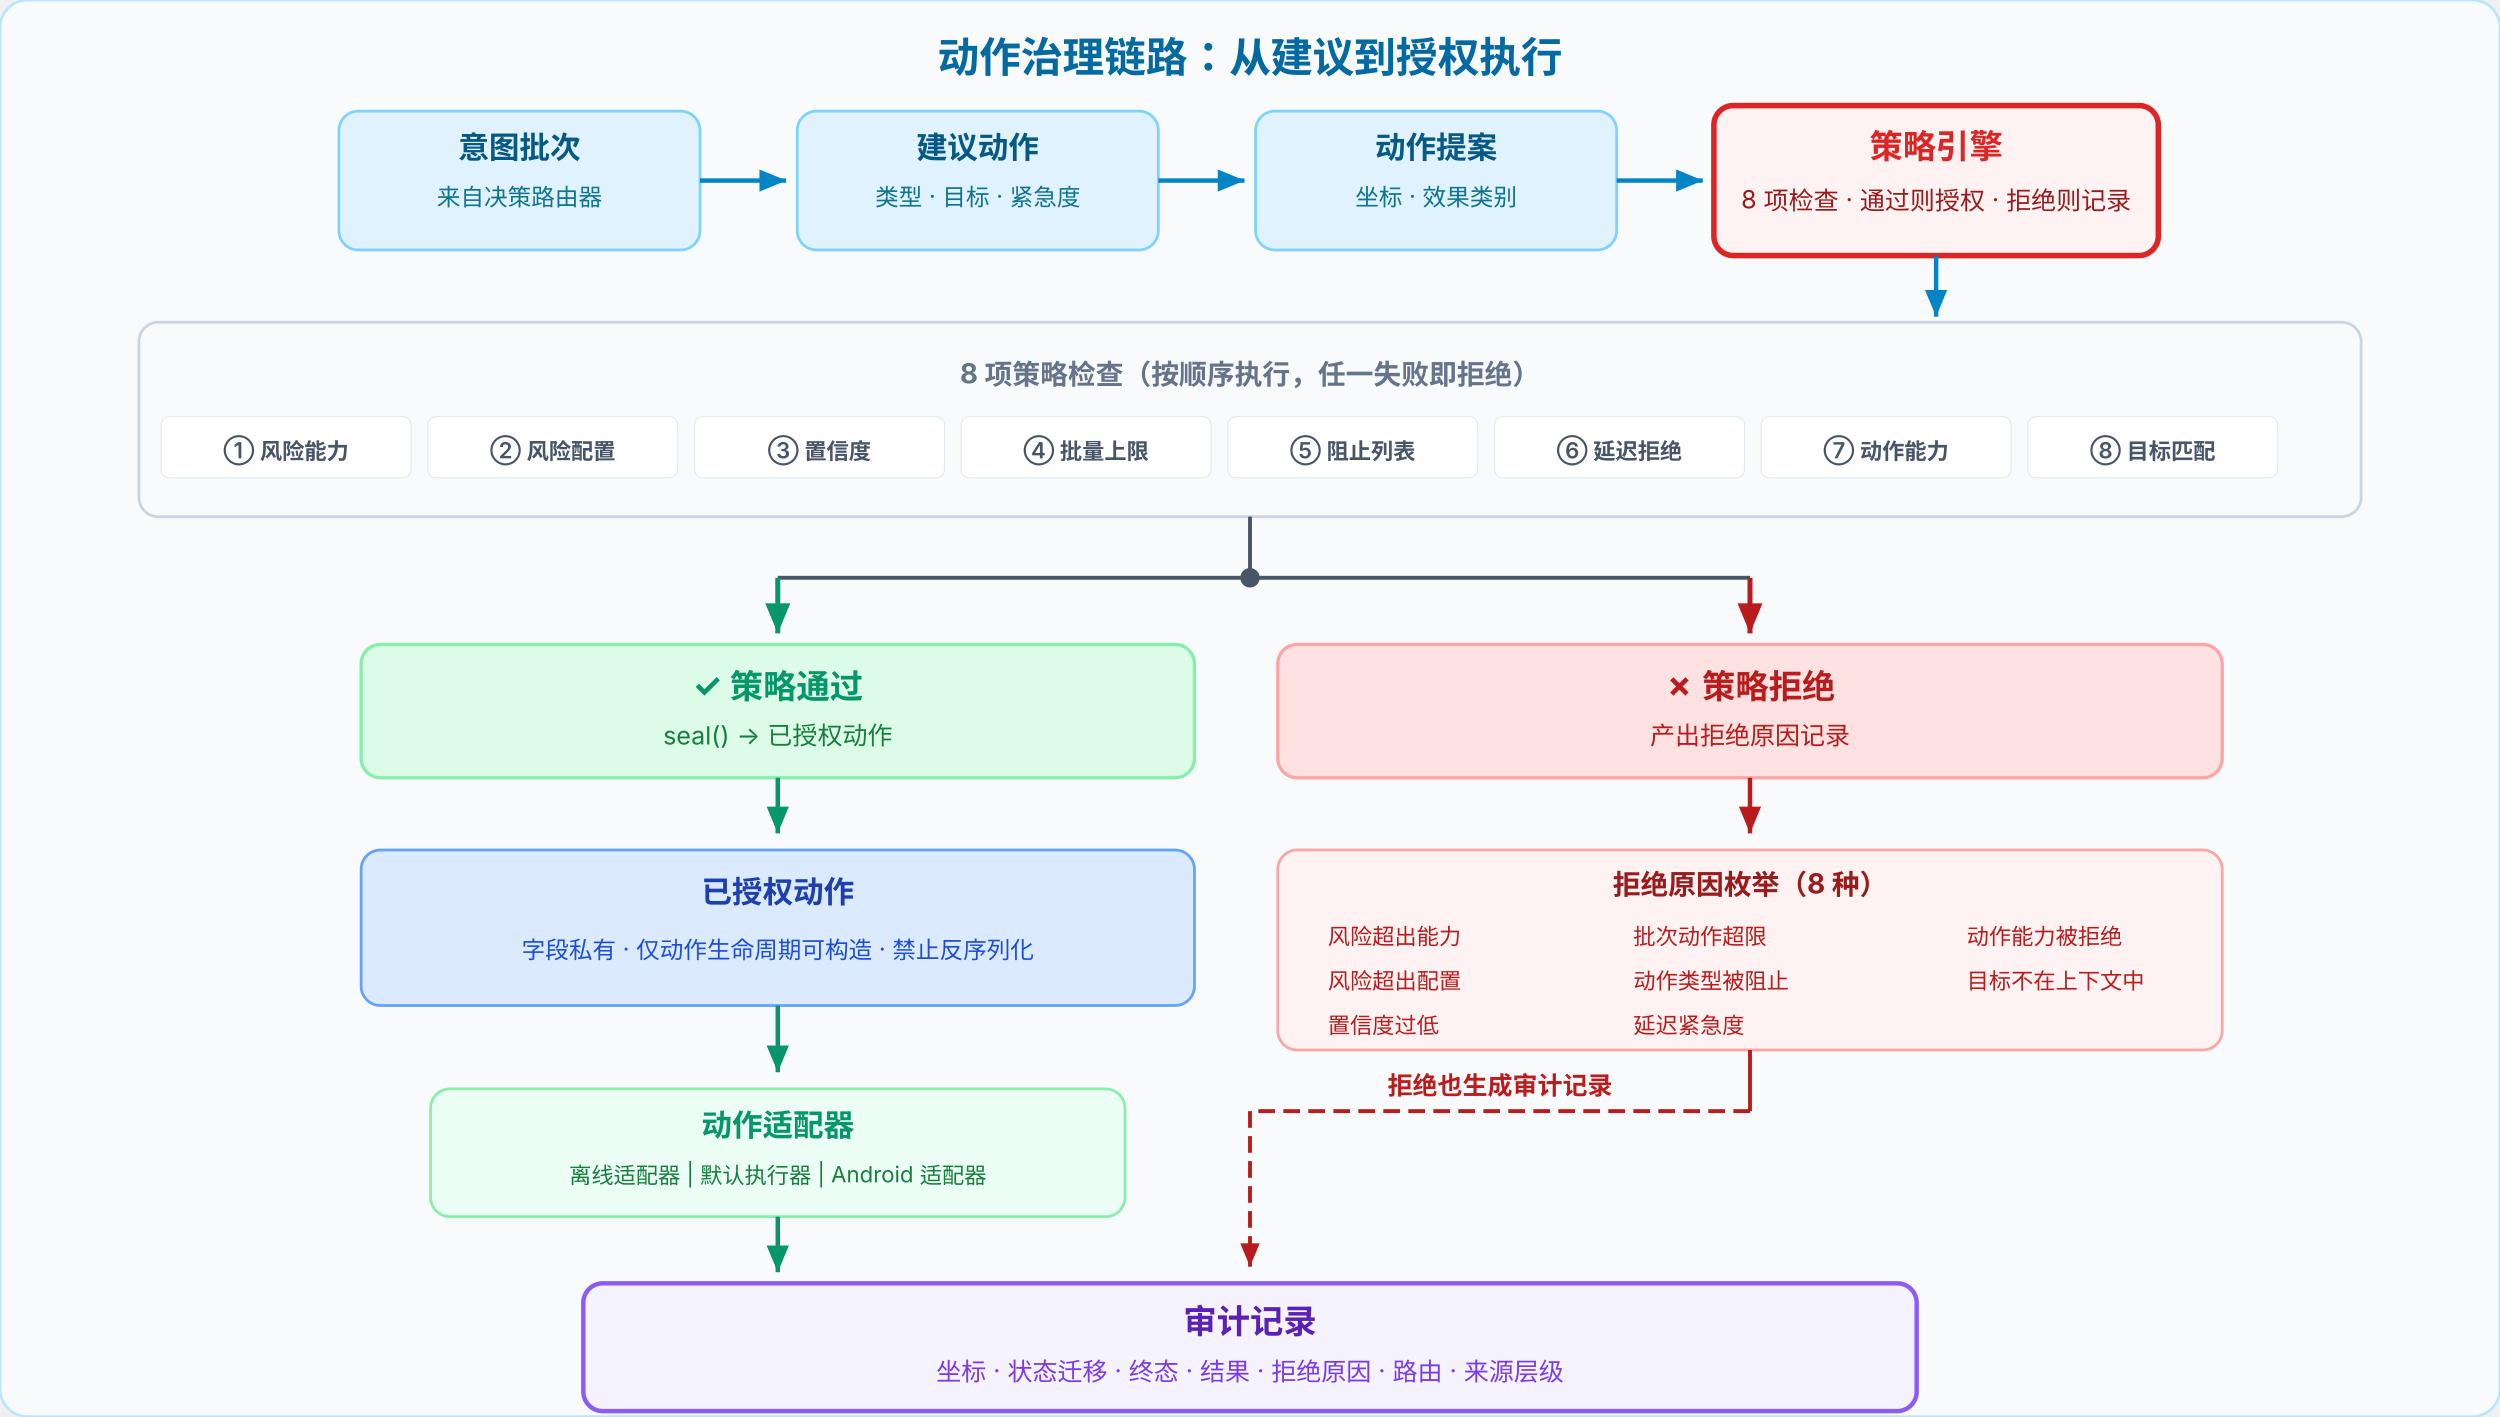
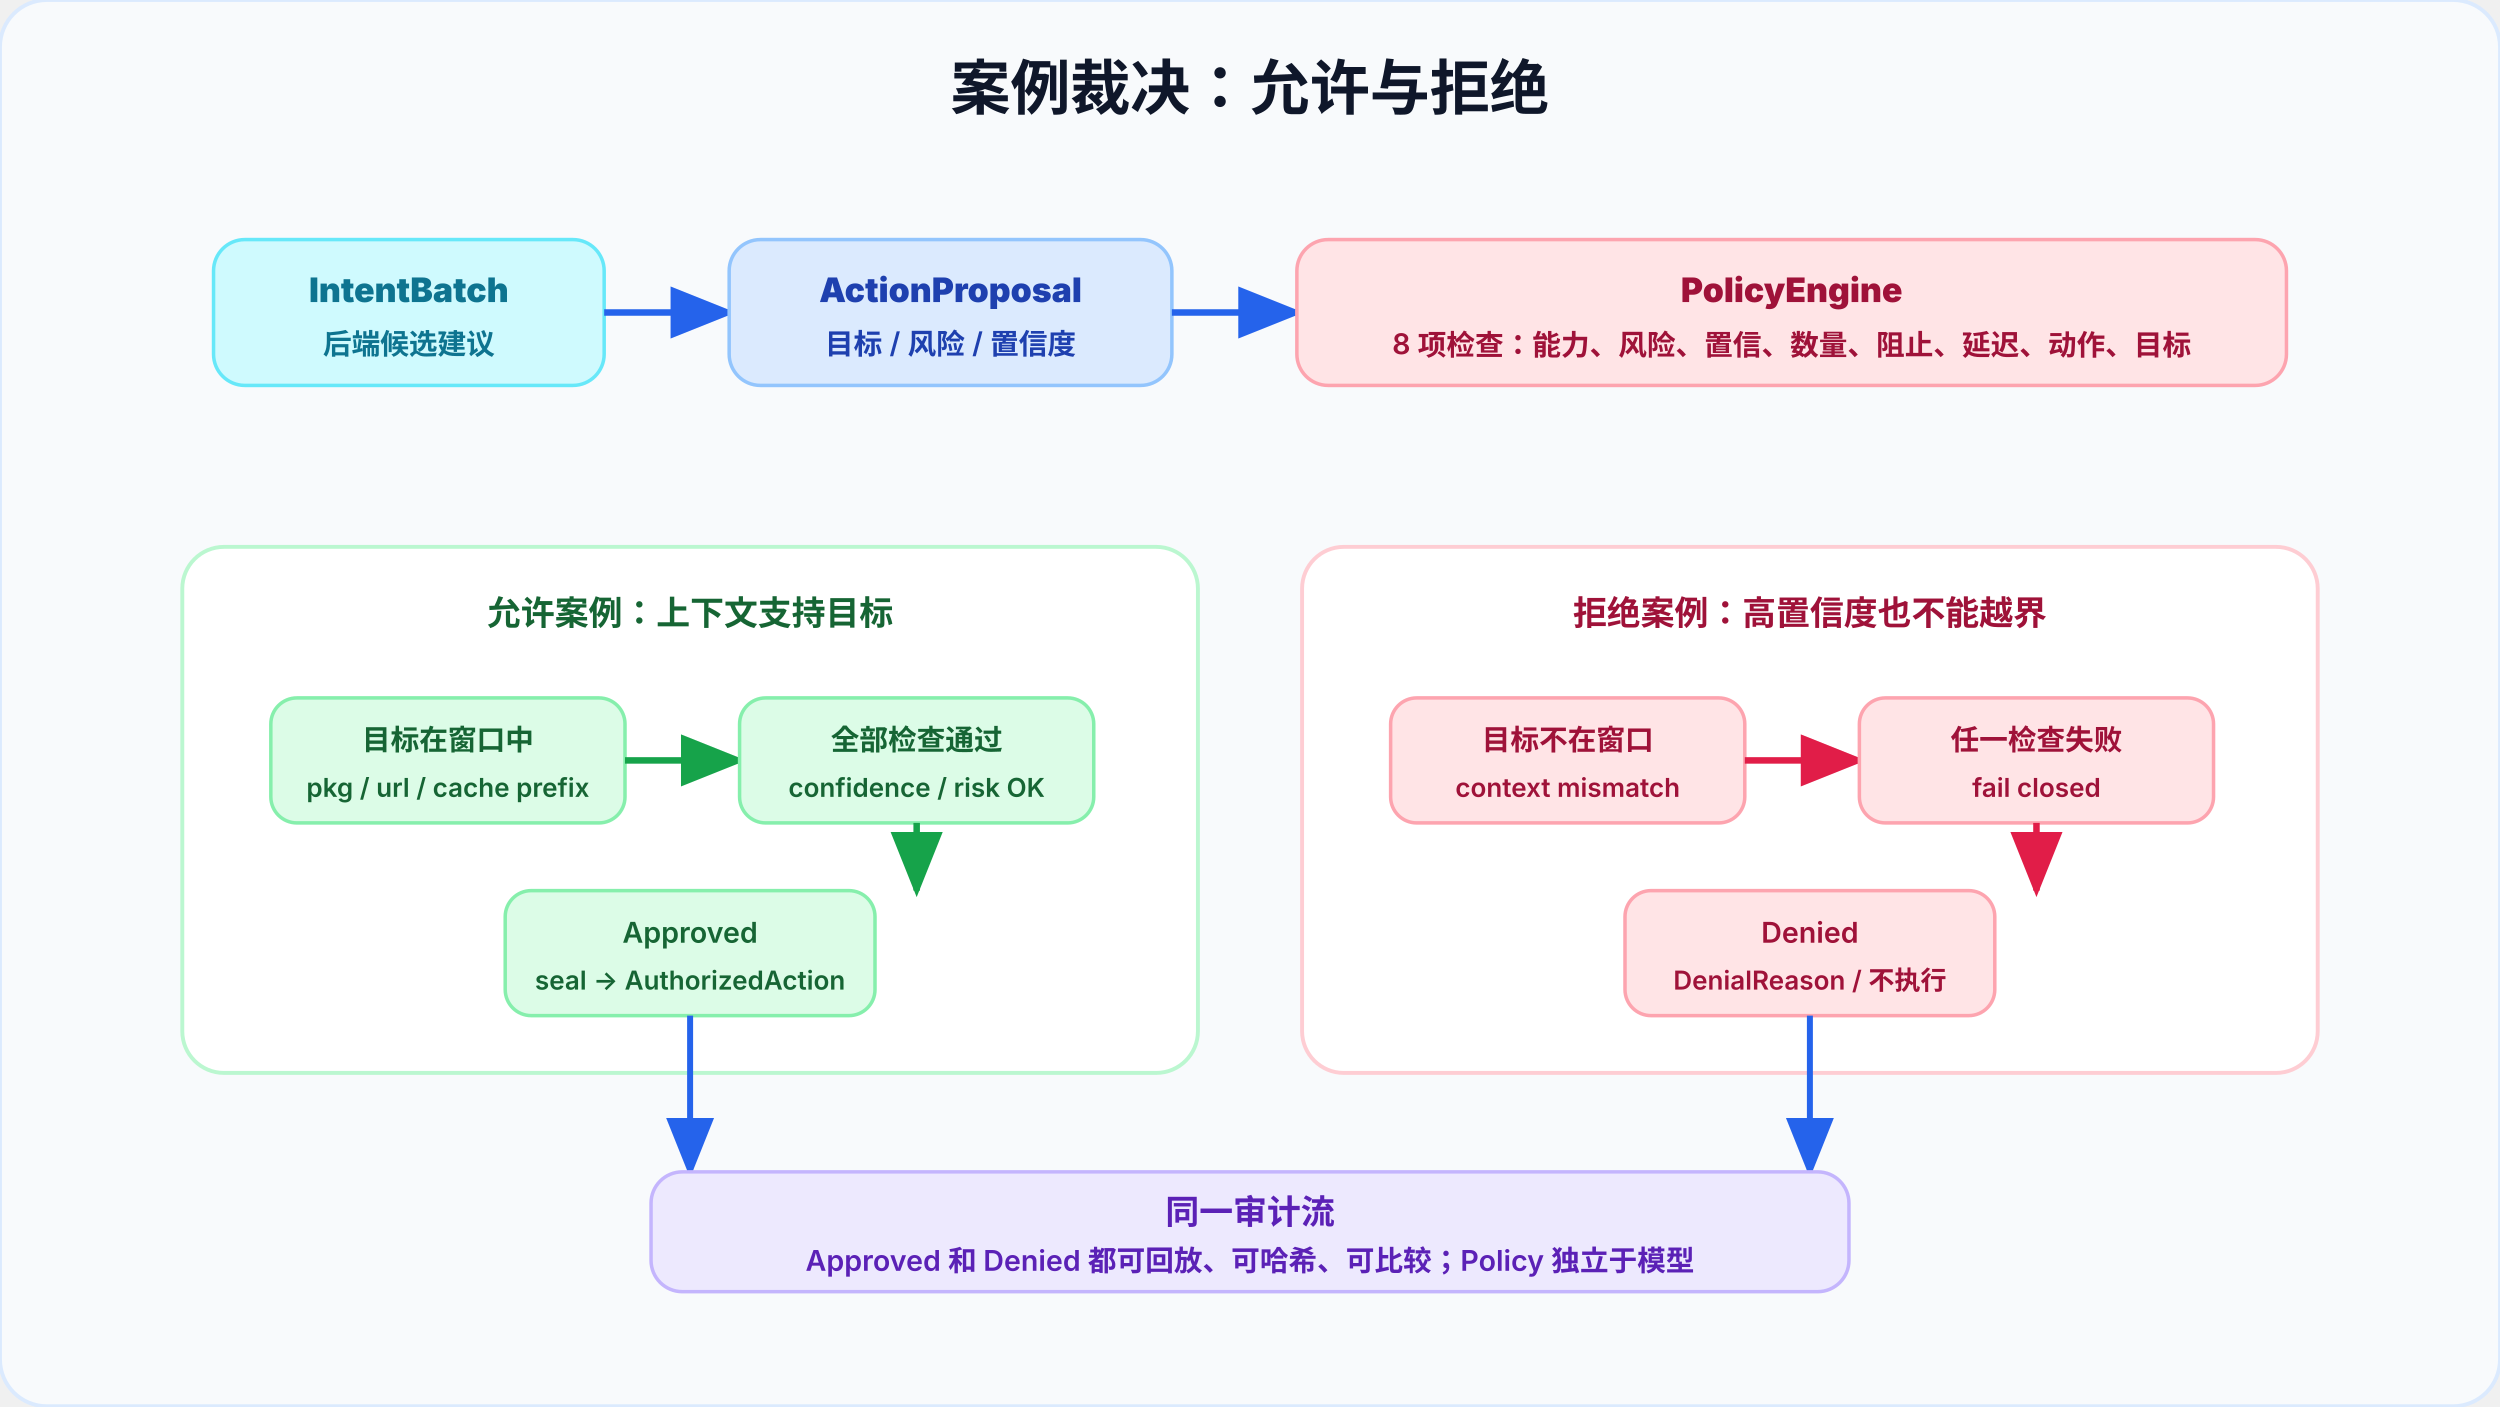
- <svg xmlns="http://www.w3.org/2000/svg" viewBox="0 0 900 510" font-family="system-ui, -apple-system, sans-serif">
+ <svg xmlns="http://www.w3.org/2000/svg" viewBox="0 0 960 540">
  <defs>
-     <marker id="arrow" markerWidth="6" markerHeight="5" refX="6" refY="2.5" orient="auto">
-       <path d="M0,0 L6,2.5 L0,5 Z" fill="#0284c7" />
+     <marker id="arrow" markerWidth="10" markerHeight="8" refX="9" refY="4" orient="auto" markerUnits="strokeWidth">
+       <path d="M0,0 L10,4 L0,8 Z" fill="#2563eb" />
    </marker>
-     <marker id="arrow-green" markerWidth="6" markerHeight="5" refX="6" refY="2.5" orient="auto">
-       <path d="M0,0 L6,2.5 L0,5 Z" fill="#059669" />
+     <marker id="arrow-green" markerWidth="10" markerHeight="8" refX="9" refY="4" orient="auto" markerUnits="strokeWidth">
+       <path d="M0,0 L10,4 L0,8 Z" fill="#16a34a" />
    </marker>
-     <marker id="arrow-red" markerWidth="6" markerHeight="5" refX="6" refY="2.5" orient="auto">
-       <path d="M0,0 L6,2.5 L0,5 Z" fill="#b91c1c" />
+     <marker id="arrow-red" markerWidth="10" markerHeight="8" refX="9" refY="4" orient="auto" markerUnits="strokeWidth">
+       <path d="M0,0 L10,4 L0,8 Z" fill="#e11d48" />
    </marker>
+     <style>
+       text { font-family: system-ui, -apple-system, BlinkMacSystemFont, "Segoe UI", sans-serif; }
+       .title { font-size: 23px; font-weight: 850; fill: #0f172a; }
+       .name { font-size: 13px; font-weight: 850; }
+       .desc { font-size: 11px; font-weight: 620; }
+       .tiny { font-size: 10px; font-weight: 620; }
+       .box { stroke-width: 1.35; }
+     </style>
  </defs>
-   <rect width="900" height="510" rx="10" fill="#f8fafc" stroke="#bae6fd" stroke-width="1" />
-   <text x="450" y="26" text-anchor="middle" font-size="15" font-weight="700" fill="#0369a1">动作治理链路：从建议到授权执行</text>
-   <rect x="122" y="40" width="130" height="50" rx="7" fill="#e0f2fe" stroke="#7dd3fc" stroke-width="1" />
-   <text x="187" y="57" text-anchor="middle" font-size="11" font-weight="700" fill="#075985">意图批次</text>
-   <text x="187" y="74" text-anchor="middle" font-size="8.5" fill="#0e7490">来自决策路由器</text>
-   <line x1="252" y1="65" x2="283" y2="65" stroke="#0284c7" stroke-width="1.6" marker-end="url(#arrow)" />
-   <rect x="287" y="40" width="130" height="50" rx="7" fill="#e0f2fe" stroke="#7dd3fc" stroke-width="1" />
-   <text x="352" y="57" text-anchor="middle" font-size="11" font-weight="700" fill="#075985">建议动作</text>
-   <text x="352" y="74" text-anchor="middle" font-size="8.5" fill="#0e7490">类型 · 目标 · 紧急度</text>
-   <line x1="417" y1="65" x2="448" y2="65" stroke="#0284c7" stroke-width="1.6" marker-end="url(#arrow)" />
-   <rect x="452" y="40" width="130" height="50" rx="7" fill="#e0f2fe" stroke="#7dd3fc" stroke-width="1" />
-   <text x="517" y="57" text-anchor="middle" font-size="11" font-weight="700" fill="#075985">动作提案</text>
-   <text x="517" y="74" text-anchor="middle" font-size="8.5" fill="#0e7490">坐标 · 效果类别</text>
-   <line x1="582" y1="65" x2="613" y2="65" stroke="#0284c7" stroke-width="1.6" marker-end="url(#arrow)" />
-   <rect x="617" y="38" width="160" height="54" rx="7" fill="#fef2f2" stroke="#dc2626" stroke-width="2" />
-   <text x="697" y="57" text-anchor="middle" font-size="12" font-weight="800" fill="#dc2626">策略引擎</text>
-   <text x="697" y="75" text-anchor="middle" font-size="9" fill="#991b1b">8 项检查 · 通过则授权 · 拒绝则记录</text>
-   <line x1="697" y1="92" x2="697" y2="114" stroke="#0284c7" stroke-width="1.6" marker-end="url(#arrow)" />
-   <rect x="50" y="116" width="800" height="70" rx="7" fill="#f8fafc" stroke="#cbd5e1" stroke-width="1" />
-   <text x="450" y="138" text-anchor="middle" font-size="10" font-weight="700" fill="#64748b">8 项策略检查（按顺序执行，任一失败即拒绝）</text>
-   <rect x="58" y="150" width="90" height="22" rx="3" fill="#fff" stroke="#e2e8f0" stroke-width="0.4" />
-   <text x="103" y="165" text-anchor="middle" font-size="8" font-weight="600" fill="#475569">① 风险能力</text>
-   <rect x="154" y="150" width="90" height="22" rx="3" fill="#fff" stroke="#e2e8f0" stroke-width="0.4" />
-   <text x="199" y="165" text-anchor="middle" font-size="8" font-weight="600" fill="#475569">② 风险配置</text>
-   <rect x="250" y="150" width="90" height="22" rx="3" fill="#fff" stroke="#e2e8f0" stroke-width="0.4" />
-   <text x="295" y="165" text-anchor="middle" font-size="8" font-weight="600" fill="#475569">③ 置信度</text>
-   <rect x="346" y="150" width="90" height="22" rx="3" fill="#fff" stroke="#e2e8f0" stroke-width="0.4" />
-   <text x="391" y="165" text-anchor="middle" font-size="8" font-weight="600" fill="#475569">④ 批量上限</text>
-   <rect x="442" y="150" width="90" height="22" rx="3" fill="#fff" stroke="#e2e8f0" stroke-width="0.4" />
-   <text x="487" y="165" text-anchor="middle" font-size="8" font-weight="600" fill="#475569">⑤ 阻止列表</text>
-   <rect x="538" y="150" width="90" height="22" rx="3" fill="#fff" stroke="#e2e8f0" stroke-width="0.4" />
-   <text x="583" y="165" text-anchor="middle" font-size="8" font-weight="600" fill="#475569">⑥ 延迟拒绝</text>
-   <rect x="634" y="150" width="90" height="22" rx="3" fill="#fff" stroke="#e2e8f0" stroke-width="0.4" />
-   <text x="679" y="165" text-anchor="middle" font-size="8" font-weight="600" fill="#475569">⑦ 动作能力</text>
-   <rect x="730" y="150" width="90" height="22" rx="3" fill="#fff" stroke="#e2e8f0" stroke-width="0.4" />
-   <text x="775" y="165" text-anchor="middle" font-size="8" font-weight="600" fill="#475569">⑧ 目标匹配</text>
-   <line x1="450" y1="186" x2="450" y2="206" stroke="#475569" stroke-width="1.4" />
-   <circle cx="450" cy="208" r="3.5" fill="#475569" />
-   <line x1="280" y1="208" x2="630" y2="208" stroke="#475569" stroke-width="1.4" />
-   <line x1="280" y1="208" x2="280" y2="228" stroke="#059669" stroke-width="1.8" marker-end="url(#arrow-green)" />
-   <line x1="630" y1="208" x2="630" y2="228" stroke="#b91c1c" stroke-width="1.8" marker-end="url(#arrow-red)" />
-   <rect x="130" y="232" width="300" height="48" rx="7" fill="#dcfce7" stroke="#86efac" stroke-width="1.2" />
-   <text x="280" y="251" text-anchor="middle" font-size="12" font-weight="700" fill="#059669">✓ 策略通过</text>
-   <text x="280" y="268" text-anchor="middle" font-size="9" fill="#15803d">seal() → 已授权动作</text>
-   <line x1="280" y1="280" x2="280" y2="300" stroke="#059669" stroke-width="1.6" marker-end="url(#arrow-green)" />
-   <rect x="130" y="306" width="300" height="56" rx="7" fill="#dbeafe" stroke="#60a5fa" stroke-width="1" />
-   <text x="280" y="325" text-anchor="middle" font-size="11" font-weight="700" fill="#1e40af">已授权动作</text>
-   <text x="280" y="345" text-anchor="middle" font-size="8.5" fill="#1d4ed8">字段私有 · 仅动作生命周期可构造 · 禁止反序列化</text>
-   <rect x="460" y="232" width="340" height="48" rx="7" fill="#fee2e2" stroke="#fca5a5" stroke-width="1.2" />
-   <text x="630" y="251" text-anchor="middle" font-size="12" font-weight="700" fill="#b91c1c">✗ 策略拒绝</text>
-   <text x="630" y="268" text-anchor="middle" font-size="9" fill="#b91c1c">产出拒绝原因记录</text>
-   <line x1="630" y1="280" x2="630" y2="300" stroke="#b91c1c" stroke-width="1.6" marker-end="url(#arrow-red)" />
-   <rect x="460" y="306" width="340" height="72" rx="7" fill="#fef2f2" stroke="#fca5a5" stroke-width="1" />
-   <text x="630" y="322" text-anchor="middle" font-size="10" font-weight="700" fill="#991b1b">拒绝原因枚举（8 种）</text>
-   <text x="478" y="340" font-size="8" fill="#b91c1c">风险超出能力</text>
-   <text x="478" y="356" font-size="8" fill="#b91c1c">风险超出配置</text>
-   <text x="478" y="372" font-size="8" fill="#b91c1c">置信度过低</text>
-   <text x="588" y="340" font-size="8" fill="#b91c1c">批次动作超限</text>
-   <text x="588" y="356" font-size="8" fill="#b91c1c">动作类型被阻止</text>
-   <text x="588" y="372" font-size="8" fill="#b91c1c">延迟紧急度</text>
-   <text x="708" y="340" font-size="8" fill="#b91c1c">动作能力被拒绝</text>
-   <text x="708" y="356" font-size="8" fill="#b91c1c">目标不在上下文中</text>
-   <line x1="280" y1="362" x2="280" y2="386" stroke="#059669" stroke-width="1.6" marker-end="url(#arrow-green)" />
-   <rect x="155" y="392" width="250" height="46" rx="7" fill="#ecfdf5" stroke="#86efac" stroke-width="1" />
-   <text x="280" y="409" text-anchor="middle" font-size="11" font-weight="700" fill="#059669">动作适配器</text>
-   <text x="280" y="426" text-anchor="middle" font-size="8" fill="#15803d">离线适配器 | 默认执行器 | Android 适配器</text>
-   <line x1="630" y1="378" x2="630" y2="400" stroke="#b91c1c" stroke-width="1.4" />
-   <line x1="630" y1="400" x2="450" y2="400" stroke="#b91c1c" stroke-width="1.4" stroke-dasharray="6,3" />
-   <line x1="450" y1="400" x2="450" y2="456" stroke="#b91c1c" stroke-width="1.4" stroke-dasharray="6,3" marker-end="url(#arrow-red)" />
-   <text x="540" y="394" text-anchor="middle" font-size="9" font-weight="600" fill="#b91c1c">拒绝也生成审计记录</text>
-   <line x1="280" y1="438" x2="280" y2="458" stroke="#059669" stroke-width="1.6" marker-end="url(#arrow-green)" />
-   <rect x="210" y="462" width="480" height="46" rx="7" fill="#f5f3ff" stroke="#8b5cf6" stroke-width="1.6" />
-   <text x="450" y="480" text-anchor="middle" font-size="12" font-weight="700" fill="#5b21b6">审计记录</text>
-   <text x="450" y="497" text-anchor="middle" font-size="9" fill="#7c3aed">坐标 · 状态迁移 · 终态 · 结果 · 拒绝原因 · 路由 · 来源层级</text>
+   <rect width="960" height="540" rx="18" fill="#f8fafc" stroke="#dbeafe" stroke-width="1.5" />
+   <text x="480" y="42" text-anchor="middle" class="title">案例裁决：允许与拒绝</text>
+   <rect x="82" y="92" width="150" height="56" rx="12" fill="#cffafe" stroke="#67e8f9" class="box" />
+   <text x="157" y="116" text-anchor="middle" class="name" fill="#0e7490">IntentBatch</text>
+   <text x="157" y="136" text-anchor="middle" class="desc" fill="#0e7490">后端候选建议</text>
+   <line x1="232" y1="120" x2="280" y2="120" stroke="#2563eb" stroke-width="2.5" marker-end="url(#arrow)" />
+   <rect x="280" y="92" width="170" height="56" rx="12" fill="#dbeafe" stroke="#93c5fd" class="box" />
+   <text x="365" y="116" text-anchor="middle" class="name" fill="#1e40af">ActionProposal</text>
+   <text x="365" y="136" text-anchor="middle" class="desc" fill="#1e40af">目标 / 风险 / 置信度</text>
+   <line x1="450" y1="120" x2="498" y2="120" stroke="#2563eb" stroke-width="2.5" marker-end="url(#arrow)" />
+   <rect x="498" y="92" width="380" height="56" rx="12" fill="#ffe4e6" stroke="#fda4af" class="box" />
+   <text x="688" y="116" text-anchor="middle" class="name" fill="#9f1239">PolicyEngine</text>
+   <text x="688" y="136" text-anchor="middle" class="desc" fill="#9f1239">8 项检查：能力、风险、置信、数量、阻止、延迟、动作、目标</text>
+   <rect x="70" y="210" width="390" height="202" rx="16" fill="#ffffff" stroke="#bbf7d0" stroke-width="1.5" />
+   <text x="265" y="240" text-anchor="middle" class="name" fill="#166534">允许案例：上下文支持目标</text>
+   <rect x="104" y="268" width="136" height="48" rx="10" fill="#dcfce7" stroke="#86efac" class="box" />
+   <text x="172" y="288" text-anchor="middle" class="desc" fill="#166534">目标在窗口中</text>
+   <text x="172" y="306" text-anchor="middle" class="tiny" fill="#166534">pkg / url / cache prefix</text>
+   <line x1="240" y1="292" x2="284" y2="292" stroke="#16a34a" stroke-width="2.5" marker-end="url(#arrow-green)" />
+   <rect x="284" y="268" width="136" height="48" rx="10" fill="#dcfce7" stroke="#86efac" class="box" />
+   <text x="352" y="288" text-anchor="middle" class="desc" fill="#166534">全部检查通过</text>
+   <text x="352" y="306" text-anchor="middle" class="tiny" fill="#166534">confidence / risk OK</text>
+   <line x1="352" y1="316" x2="352" y2="342" stroke="#16a34a" stroke-width="2.5" marker-end="url(#arrow-green)" />
+   <rect x="194" y="342" width="142" height="48" rx="10" fill="#dcfce7" stroke="#86efac" class="box" />
+   <text x="265" y="362" text-anchor="middle" class="desc" fill="#166534">Approved</text>
+   <text x="265" y="380" text-anchor="middle" class="tiny" fill="#166534">seal → AuthorizedAction</text>
+   <rect x="500" y="210" width="390" height="202" rx="16" fill="#ffffff" stroke="#fecdd3" stroke-width="1.5" />
+   <text x="695" y="240" text-anchor="middle" class="name" fill="#9f1239">拒绝案例：高置信度也不能越界</text>
+   <rect x="534" y="268" width="136" height="48" rx="10" fill="#ffe4e6" stroke="#fda4af" class="box" />
+   <text x="602" y="288" text-anchor="middle" class="desc" fill="#9f1239">目标不在窗口</text>
+   <text x="602" y="306" text-anchor="middle" class="tiny" fill="#9f1239">context mismatch</text>
+   <line x1="670" y1="292" x2="714" y2="292" stroke="#e11d48" stroke-width="2.5" marker-end="url(#arrow-red)" />
+   <rect x="714" y="268" width="136" height="48" rx="10" fill="#ffe4e6" stroke="#fda4af" class="box" />
+   <text x="782" y="288" text-anchor="middle" class="desc" fill="#9f1239">任一检查失败</text>
+   <text x="782" y="306" text-anchor="middle" class="tiny" fill="#9f1239">fail closed</text>
+   <line x1="782" y1="316" x2="782" y2="342" stroke="#e11d48" stroke-width="2.5" marker-end="url(#arrow-red)" />
+   <rect x="624" y="342" width="142" height="48" rx="10" fill="#ffe4e6" stroke="#fda4af" class="box" />
+   <text x="695" y="362" text-anchor="middle" class="desc" fill="#9f1239">Denied</text>
+   <text x="695" y="380" text-anchor="middle" class="tiny" fill="#9f1239">DenialReason / 不执行</text>
+   <line x1="265" y1="390" x2="265" y2="450" stroke="#2563eb" stroke-width="2.3" marker-end="url(#arrow)" />
+   <line x1="695" y1="390" x2="695" y2="450" stroke="#2563eb" stroke-width="2.3" marker-end="url(#arrow)" />
+   <rect x="250" y="450" width="460" height="46" rx="12" fill="#ede9fe" stroke="#c4b5fd" class="box" />
+   <text x="480" y="470" text-anchor="middle" class="name" fill="#5b21b6">同一审计流</text>
+   <text x="480" y="488" text-anchor="middle" class="desc" fill="#5b21b6">Approved 和 Denied 都可回放、可哈希、可比较；Policy 独立于模型</text>
</svg>
